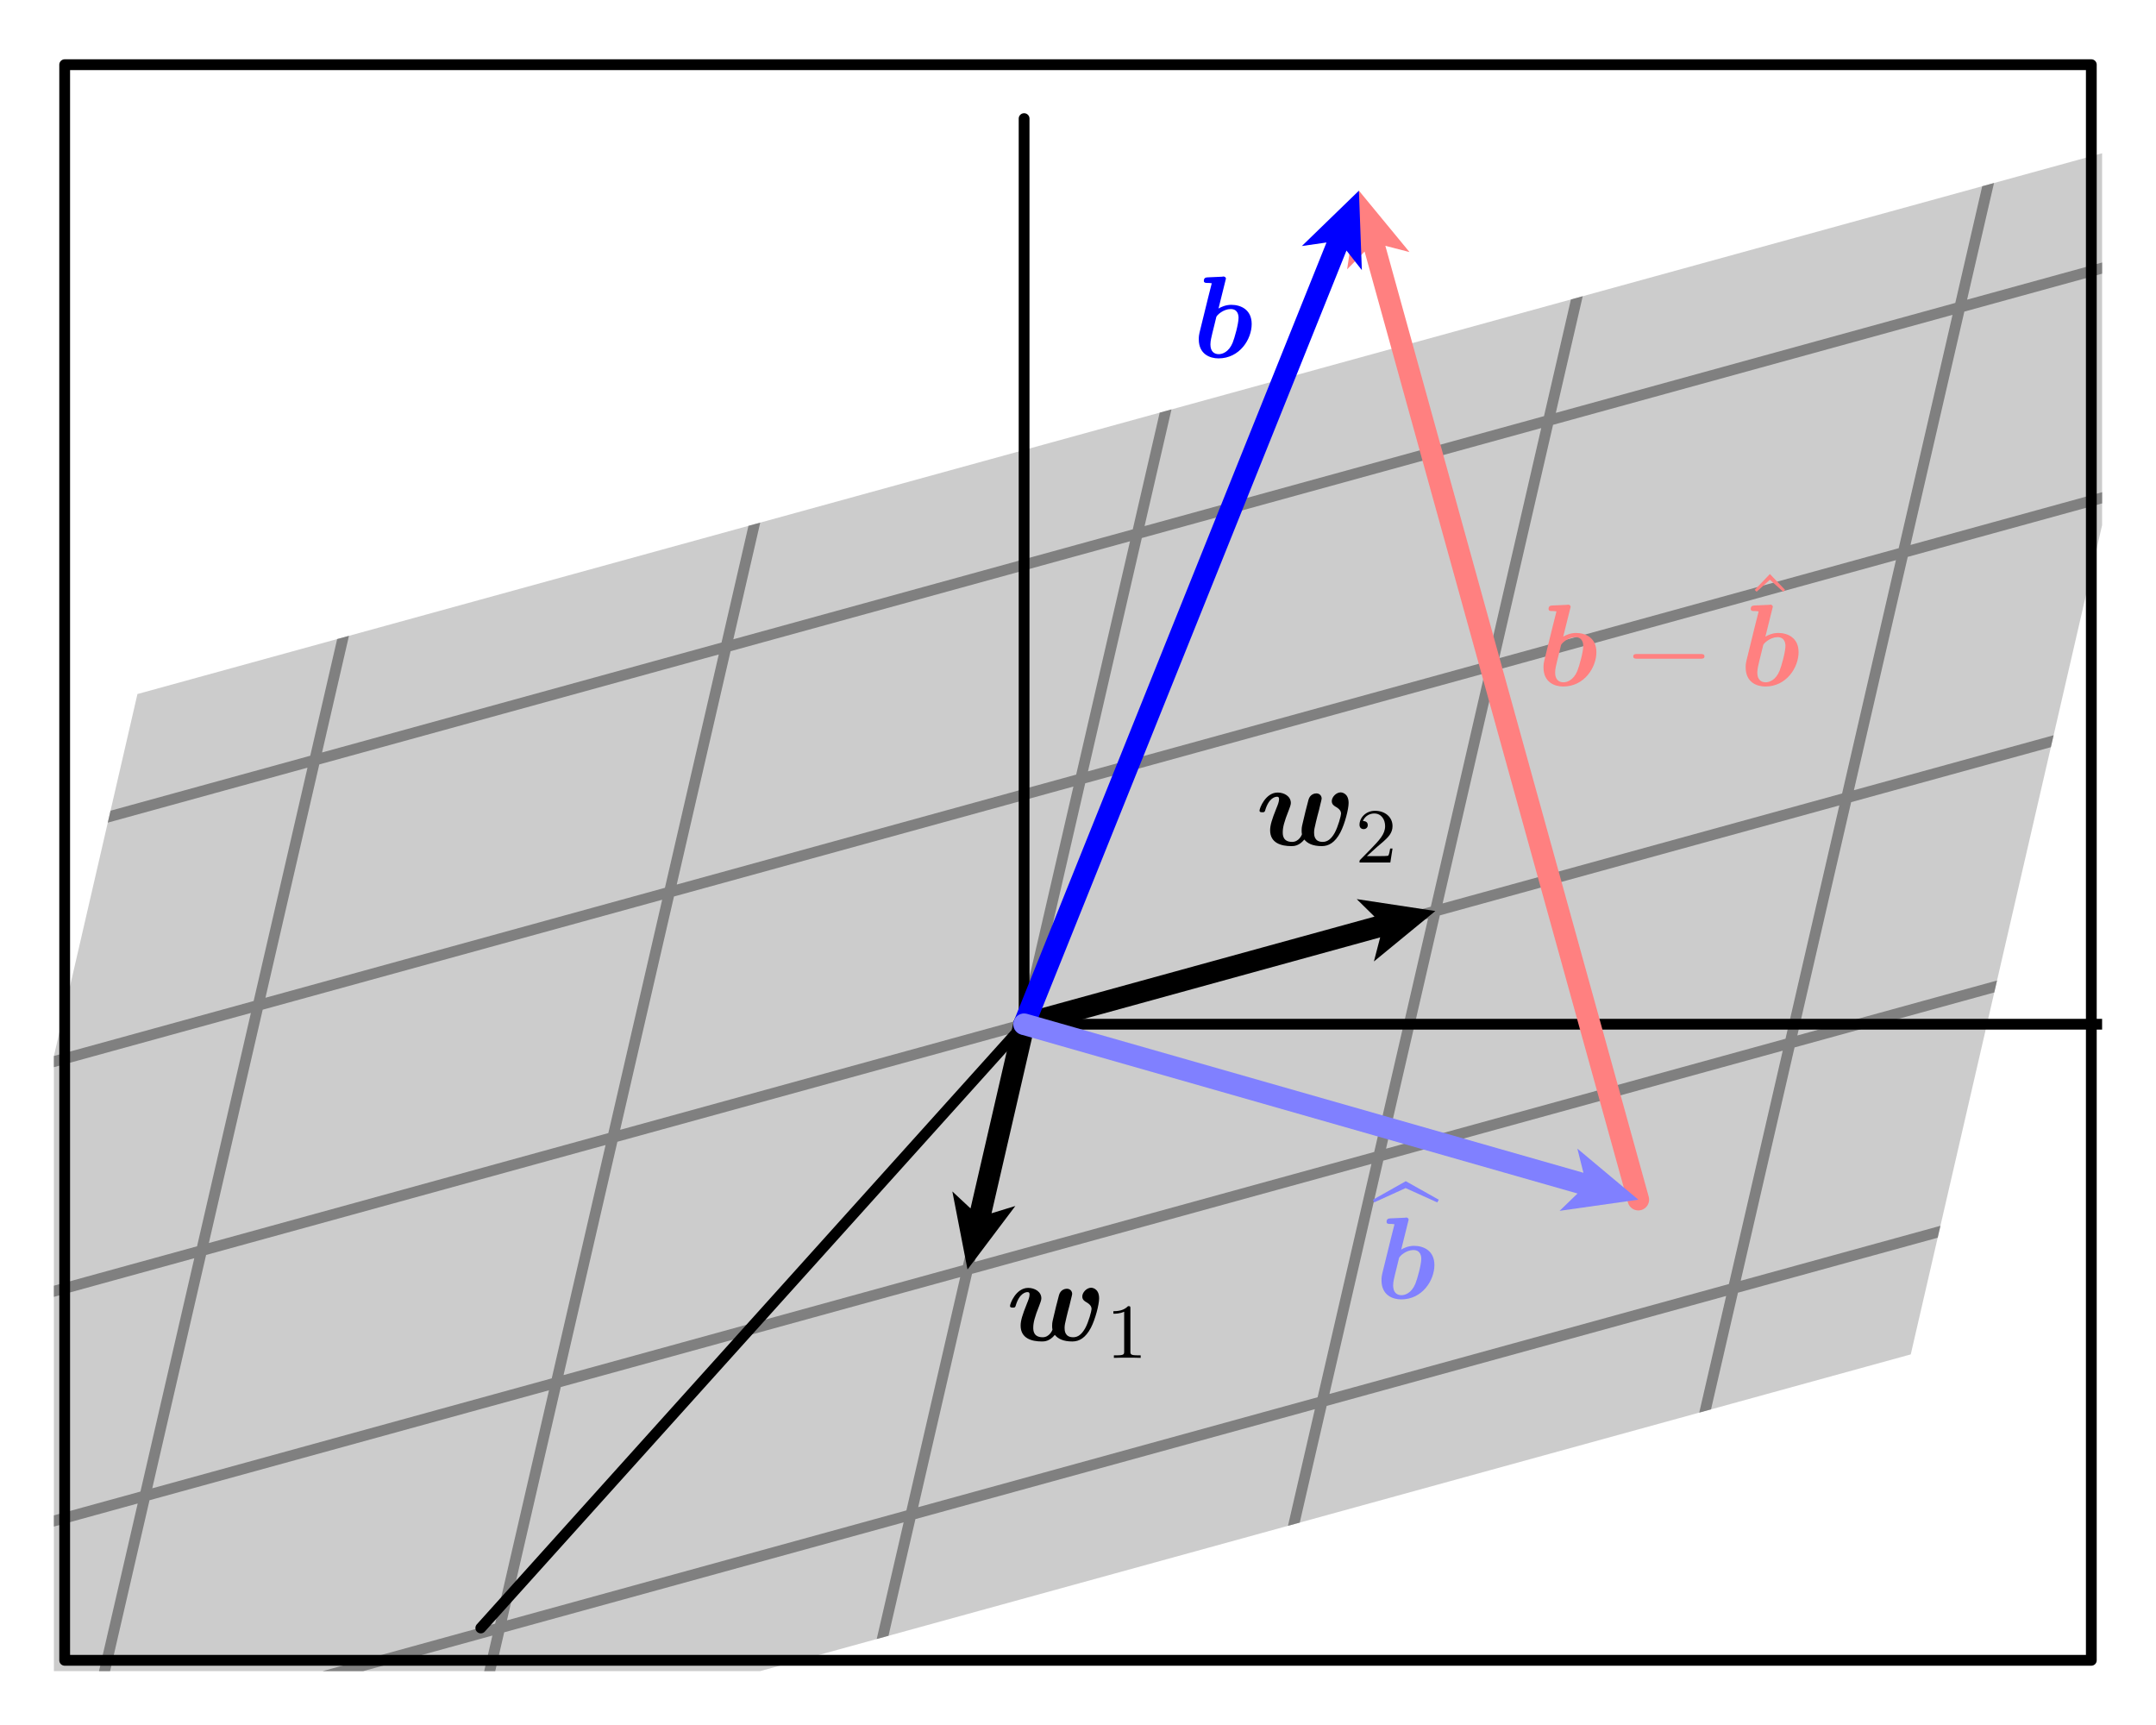
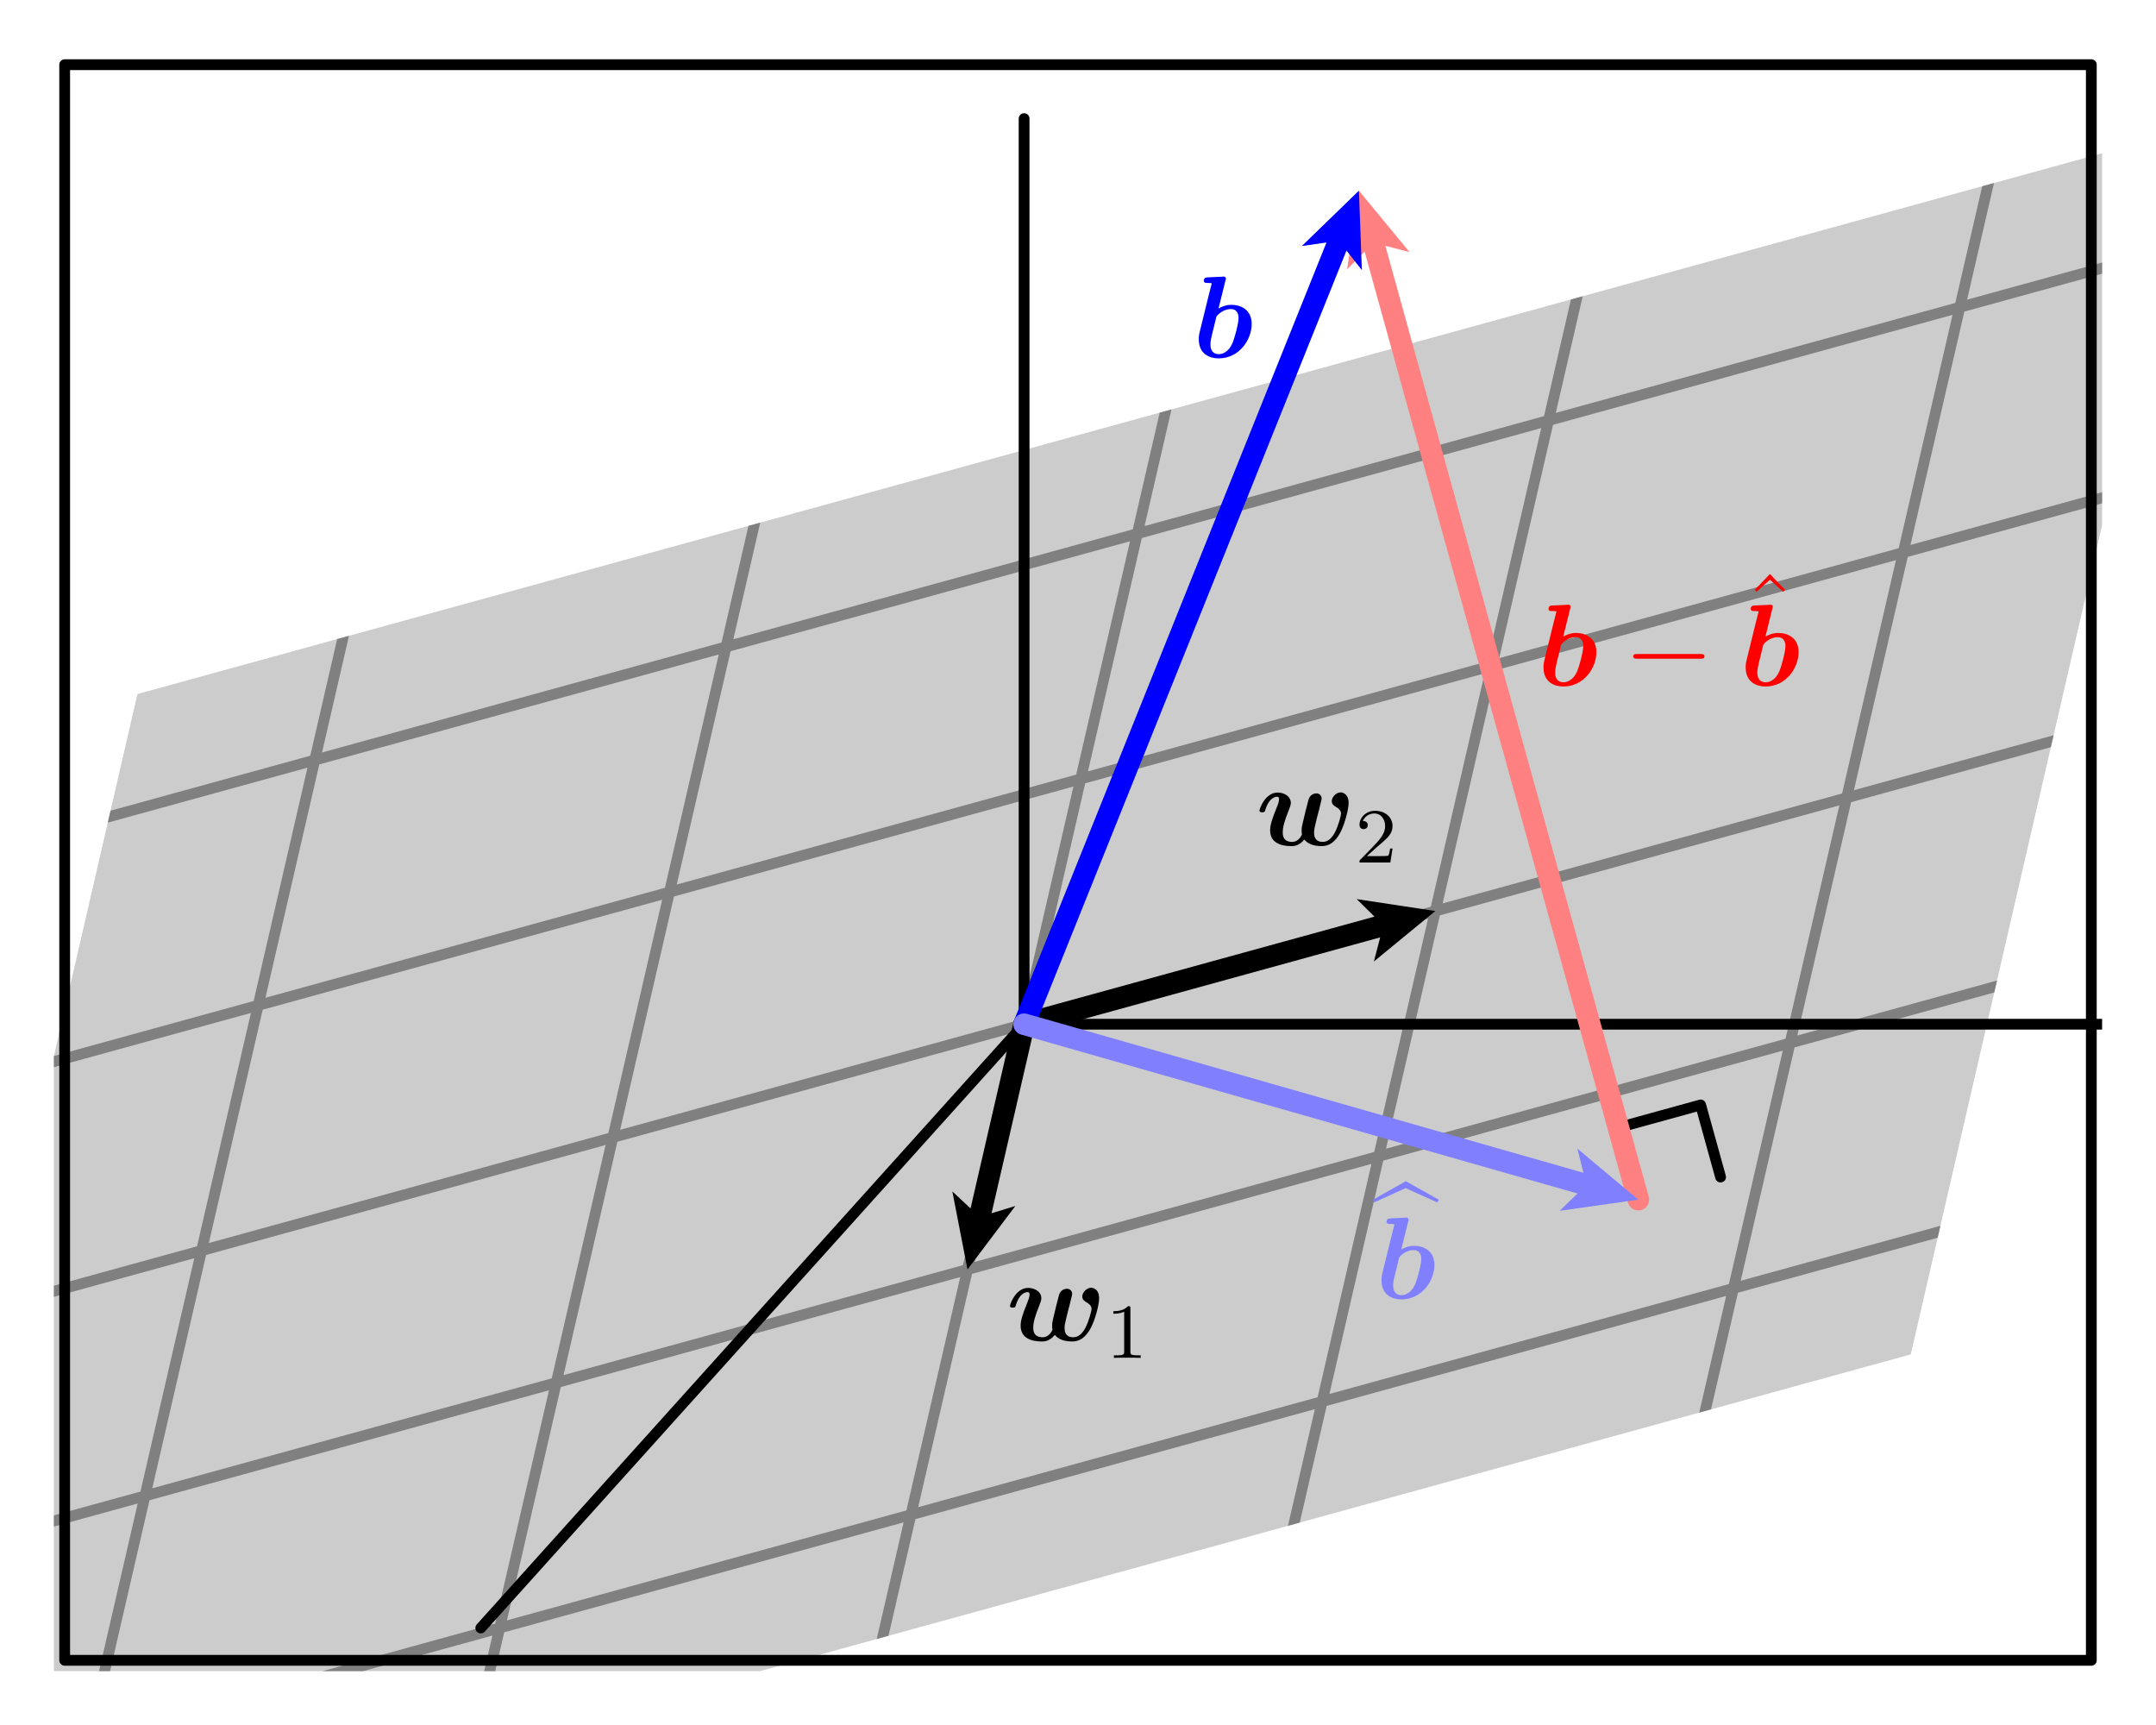
<svg xmlns="http://www.w3.org/2000/svg" xmlns:xlink="http://www.w3.org/1999/xlink" width="200pt" height="160pt" viewBox="0 0 200 160" version="1.1">
  <defs>
    <g>
      <symbol overflow="visible" id="glyph0-0">
        <path style="stroke:none;" d="" />
      </symbol>
      <symbol overflow="visible" id="glyph0-1">
        <path style="stroke:none;" d="M 6 -3.828 C 6.047 -4 6.109 -4.266 6.109 -4.312 C 6.109 -4.562 5.938 -4.797 5.609 -4.797 C 5.438 -4.797 5.031 -4.703 4.891 -4.219 C 4.703 -3.547 4.516 -2.75 4.344 -2.016 C 4.25 -1.641 4.25 -1.5 4.25 -1.359 C 4.25 -1.062 4.281 -1.078 4.281 -1.016 C 4.281 -0.953 4 -0.297 3.375 -0.297 C 2.5 -0.297 2.5 -0.953 2.5 -1.188 C 2.5 -1.641 2.625 -2.156 3.062 -3.25 C 3.141 -3.469 3.25 -3.719 3.25 -3.906 C 3.25 -4.531 2.625 -4.875 2.031 -4.875 C 0.891 -4.875 0.344 -3.406 0.344 -3.203 C 0.344 -3.047 0.5 -3.047 0.609 -3.047 C 0.734 -3.047 0.812 -3.047 0.859 -3.188 C 1.203 -4.391 1.797 -4.484 1.969 -4.484 C 2.031 -4.484 2.156 -4.484 2.156 -4.266 C 2.156 -4.016 2.047 -3.75 1.906 -3.406 C 1.484 -2.359 1.328 -1.828 1.328 -1.375 C 1.328 -0.188 2.359 0.094 3.297 0.094 C 3.516 0.094 4 0.094 4.5 -0.516 C 4.797 -0.156 5.281 0.094 6.125 0.094 C 6.766 0.094 7.344 -0.234 7.844 -1.172 C 8.266 -1.984 8.609 -3.344 8.609 -3.906 C 8.609 -4.891 7.875 -4.891 7.875 -4.891 C 7.453 -4.891 7.047 -4.453 7.047 -4.078 C 7.047 -3.766 7.281 -3.641 7.375 -3.578 C 7.797 -3.344 7.906 -3.141 7.906 -2.906 C 7.906 -2.75 7.641 -1.719 7.312 -1.125 C 7 -0.578 6.656 -0.297 6.203 -0.297 C 5.422 -0.297 5.406 -0.938 5.406 -1.156 C 5.406 -1.438 5.453 -1.594 5.578 -2.141 C 5.656 -2.453 5.781 -2.984 5.859 -3.234 Z M 6 -3.828 " />
      </symbol>
      <symbol overflow="visible" id="glyph0-2">
        <path style="stroke:none;" d="M 3.031 -7.109 C 3.078 -7.266 3.078 -7.281 3.078 -7.297 C 3.078 -7.438 2.953 -7.5 2.844 -7.5 C 2.797 -7.5 2.781 -7.5 2.766 -7.484 L 1.375 -7.422 C 1.219 -7.406 1.031 -7.391 1.031 -7.094 C 1.031 -6.906 1.234 -6.906 1.312 -6.906 C 1.422 -6.906 1.625 -6.906 1.766 -6.875 C 1.672 -6.516 1.562 -6.047 1.453 -5.641 L 0.719 -2.656 C 0.562 -2.047 0.562 -1.922 0.562 -1.672 C 0.562 -0.297 1.594 0.094 2.391 0.094 C 4.344 0.094 5.469 -1.672 5.469 -3.094 C 5.469 -4.422 4.469 -4.875 3.578 -4.875 C 3.062 -4.875 2.625 -4.672 2.391 -4.531 Z M 2.422 -0.297 C 2 -0.297 1.641 -0.531 1.641 -1.203 C 1.641 -1.547 1.75 -1.938 1.828 -2.281 C 1.938 -2.688 2.109 -3.438 2.188 -3.75 C 2.25 -3.938 2.859 -4.484 3.516 -4.484 C 4.188 -4.484 4.25 -3.906 4.25 -3.672 C 4.25 -3.109 3.875 -1.781 3.703 -1.359 C 3.344 -0.484 2.734 -0.297 2.422 -0.297 Z M 2.422 -0.297 " />
      </symbol>
      <symbol overflow="visible" id="glyph1-0">
        <path style="stroke:none;" d="" />
      </symbol>
      <symbol overflow="visible" id="glyph1-1">
        <path style="stroke:none;" d="M 2.266 -4.594 C 2.266 -4.781 2.25 -4.797 2.047 -4.797 C 1.75 -4.5 1.375 -4.328 0.688 -4.328 L 0.688 -4.094 C 0.891 -4.094 1.281 -4.094 1.688 -4.281 L 1.688 -0.594 C 1.688 -0.328 1.672 -0.234 0.984 -0.234 L 0.734 -0.234 L 0.734 0 C 1.031 -0.016 1.656 -0.016 1.969 -0.016 C 2.297 -0.016 2.922 -0.016 3.219 0 L 3.219 -0.234 L 2.969 -0.234 C 2.281 -0.234 2.266 -0.328 2.266 -0.594 Z M 2.266 -4.594 " />
      </symbol>
      <symbol overflow="visible" id="glyph1-2">
        <path style="stroke:none;" d="M 2.031 -1.469 C 2.141 -1.578 2.453 -1.812 2.562 -1.922 C 3.016 -2.328 3.438 -2.719 3.438 -3.375 C 3.438 -4.234 2.719 -4.797 1.812 -4.797 C 0.953 -4.797 0.375 -4.141 0.375 -3.5 C 0.375 -3.141 0.656 -3.094 0.766 -3.094 C 0.922 -3.094 1.141 -3.203 1.141 -3.469 C 1.141 -3.844 0.781 -3.844 0.688 -3.844 C 0.906 -4.375 1.391 -4.547 1.734 -4.547 C 2.406 -4.547 2.75 -3.984 2.75 -3.375 C 2.75 -2.625 2.219 -2.078 1.375 -1.203 L 0.469 -0.281 C 0.375 -0.188 0.375 -0.188 0.375 0 L 3.234 0 L 3.438 -1.297 L 3.219 -1.297 C 3.188 -1.141 3.141 -0.781 3.047 -0.641 C 3 -0.594 2.453 -0.594 2.344 -0.594 L 1.062 -0.594 Z M 2.031 -1.469 " />
      </symbol>
      <symbol overflow="visible" id="glyph2-0">
        <path style="stroke:none;" d="" />
      </symbol>
      <symbol overflow="visible" id="glyph2-1">
        <path style="stroke:none;" d="M 2.984 -7.391 L 5.922 -6.062 L 6.062 -6.312 L 3 -8.031 L -0.047 -6.312 L 0.062 -6.062 Z M 2.984 -7.391 " />
      </symbol>
      <symbol overflow="visible" id="glyph3-0">
        <path style="stroke:none;" d="" />
      </symbol>
      <symbol overflow="visible" id="glyph3-1">
        <path style="stroke:none;" d="M 7.109 -2.484 C 7.297 -2.484 7.5 -2.484 7.5 -2.703 C 7.5 -2.922 7.297 -2.922 7.109 -2.922 L 1.281 -2.922 C 1.094 -2.922 0.891 -2.922 0.891 -2.703 C 0.891 -2.484 1.094 -2.484 1.281 -2.484 Z M 7.109 -2.484 " />
      </symbol>
      <symbol overflow="visible" id="glyph4-0">
        <path style="stroke:none;" d="" />
      </symbol>
      <symbol overflow="visible" id="glyph4-1">
        <path style="stroke:none;" d="M 2.641 -7.5 L 1.234 -6.031 L 1.406 -5.859 L 2.641 -6.969 L 3.875 -5.859 L 4.047 -6.031 Z M 2.641 -7.5 " />
      </symbol>
    </g>
    <clipPath id="clip1">
      <path d="M 5 11 L 195 11 L 195 155 L 5 155 Z M 5 11 " />
    </clipPath>
    <clipPath id="clip2">
      <path d="M 5 11 L 195 11 L 195 155 L 5 155 Z M 5 11 " />
    </clipPath>
    <clipPath id="clip3">
      <path d="M 12.75 64.375 L -13.5 178.125 L 177.25 125.625 L 203.5 11.875 Z M 12.75 64.375 " />
    </clipPath>
    <clipPath id="clip4">
      <path d="M 44 10 L 195 10 L 195 152 L 44 152 Z M 44 10 " />
    </clipPath>
  </defs>
  <g id="surface1">
    <g clip-path="url(#clip1)" clip-rule="nonzero">
      <path style=" stroke:none;fill-rule:nonzero;fill:rgb(80.077%,80.077%,80.077%);fill-opacity:1;" d="M 12.75 64.375 L -13.5 178.125 L 177.25 125.625 L 203.5 11.875 Z M 12.75 64.375 " />
    </g>
    <g clip-path="url(#clip2)" clip-rule="nonzero">
      <g clip-path="url(#clip3)" clip-rule="nonzero">
        <path style="fill:none;stroke-width:10;stroke-linecap:round;stroke-linejoin:round;stroke:rgb(50%,50%,50%);stroke-opacity:1;stroke-miterlimit:10;" d="M -366.016 1140 L 2686.016 1980 M -418.516 912.5 L 2633.516 1752.5 M -471.016 685 L 2581.016 1525 M -523.516 457.5 L 2528.516 1297.5 M -576.016 230 L 2476.016 1070 M -628.516 2.5 L 2423.516 842.5 M -681.016 -225 L 2371.016 615 M -733.516 -452.5 L 2318.516 387.5 M -786.016 -680 L 2266.016 160 M -366.016 1140 L -786.016 -680 M 15.508 1245 L -404.492 -575 M 396.992 1350 L -23.008 -470 M 778.516 1455 L 358.516 -365 M 1160 1560 L 740 -260 M 1541.484 1665 L 1121.484 -155 M 1923.008 1770 L 1503.008 -50 M 2304.492 1875 L 1884.492 55 M 2686.016 1980 L 2266.016 160 " transform="matrix(0.1,0,0,-0.1,0,160)" />
      </g>
    </g>
    <g clip-path="url(#clip4)" clip-rule="nonzero">
      <path style="fill:none;stroke-width:10;stroke-linecap:round;stroke-linejoin:round;stroke:rgb(0%,0%,0%);stroke-opacity:1;stroke-miterlimit:10;" d="M 950 650 L 2770 650 M 950 650 L 950 1490 M 950 650 L 446.016 90 " transform="matrix(0.1,0,0,-0.1,0,160)" />
    </g>
+     <path style="fill:none;stroke-width:10;stroke-linecap:round;stroke-linejoin:round;stroke:rgb(0%,0%,0%);stroke-opacity:1;stroke-miterlimit:10;" d="M 1501.289 554.102 L 1577.578 575.117 L 1596.094 508.242 " transform="matrix(0.1,0,0,-0.1,0,160)" />
    <path style=" stroke:none;fill-rule:nonzero;fill:rgb(100%,50%,50%);fill-opacity:1;" d="M 152.945 111.008 L 128.512 22.801 L 130.75 23.379 L 126.059 17.684 L 124.965 24.98 L 126.586 23.332 L 151.016 111.543 C 151.164 112.074 151.715 112.387 152.246 112.238 C 152.777 112.09 153.09 111.539 152.945 111.008 " />
    <path style=" stroke:none;fill-rule:nonzero;fill:rgb(0%,0%,0%);fill-opacity:1;" d="M 94.027 94.773 L 90.031 112.086 L 88.344 110.512 L 89.75 117.75 L 94.188 111.859 L 91.98 112.535 L 95.973 95.227 C 96.098 94.688 95.762 94.148 95.227 94.027 C 94.688 93.902 94.148 94.238 94.027 94.773 " />
    <path style=" stroke:none;fill-rule:nonzero;fill:rgb(0%,0%,0%);fill-opacity:1;" d="M 95.266 95.965 L 128.031 86.945 L 127.449 89.18 L 133.148 84.5 L 125.855 83.395 L 127.504 85.02 L 94.734 94.035 C 94.203 94.184 93.891 94.734 94.035 95.266 C 94.184 95.797 94.734 96.109 95.266 95.965 " />
    <path style=" stroke:none;fill-rule:nonzero;fill:rgb(0%,0%,100%);fill-opacity:1;" d="M 95.93 95.371 L 124.906 23.238 L 126.332 25.055 L 126.059 17.684 L 120.766 22.82 L 123.051 22.492 L 94.074 94.629 C 93.867 95.141 94.113 95.723 94.629 95.926 C 95.141 96.133 95.723 95.887 95.93 95.371 " />
    <path style=" stroke:none;fill-rule:nonzero;fill:rgb(50%,50%,100%);fill-opacity:1;" d="M 94.727 95.961 L 146.336 110.703 L 144.676 112.309 L 151.98 111.273 L 146.324 106.539 L 146.887 108.781 L 95.273 94.039 C 94.742 93.887 94.191 94.195 94.039 94.727 C 93.887 95.258 94.195 95.809 94.727 95.961 " />
    <g style="fill:rgb(0%,0%,0%);fill-opacity:1;">
      <use xlink:href="#glyph0-1" x="93.35" y="124.332" />
    </g>
    <g style="fill:rgb(0%,0%,0%);fill-opacity:1;">
      <use xlink:href="#glyph1-1" x="102.595" y="125.946" />
    </g>
    <g style="fill:rgb(0%,0%,0%);fill-opacity:1;">
      <use xlink:href="#glyph0-1" x="116.494" y="78.386" />
    </g>
    <g style="fill:rgb(0%,0%,0%);fill-opacity:1;">
      <use xlink:href="#glyph1-2" x="125.739" y="80" />
    </g>
    <g style="fill:rgb(0%,0%,100%);fill-opacity:1;">
      <use xlink:href="#glyph0-2" x="110.643" y="33.148" />
    </g>
    <g style="fill:rgb(50%,50%,100%);fill-opacity:1;">
      <use xlink:href="#glyph2-1" x="127.406" y="117.591" />
    </g>
    <g style="fill:rgb(50%,50%,100%);fill-opacity:1;">
      <use xlink:href="#glyph0-2" x="127.593" y="120.43" />
    </g>
-     <g style="fill:rgb(100%,50%,50%);fill-opacity:1;">
+     <g style="fill:rgb(100%,0%,0%);fill-opacity:1;">
      <use xlink:href="#glyph0-2" x="142.62" y="63.583" />
    </g>
-     <g style="fill:rgb(100%,50%,50%);fill-opacity:1;">
+     <g style="fill:rgb(100%,0%,0%);fill-opacity:1;">
      <use xlink:href="#glyph3-1" x="150.615" y="63.583" />
    </g>
-     <g style="fill:rgb(100%,50%,50%);fill-opacity:1;">
+     <g style="fill:rgb(100%,0%,0%);fill-opacity:1;">
      <use xlink:href="#glyph4-1" x="161.543" y="60.744" />
    </g>
-     <g style="fill:rgb(100%,50%,50%);fill-opacity:1;">
+     <g style="fill:rgb(100%,0%,0%);fill-opacity:1;">
      <use xlink:href="#glyph0-2" x="161.375" y="63.583" />
    </g>
    <path style="fill:none;stroke-width:10;stroke-linecap:round;stroke-linejoin:round;stroke:rgb(0%,0%,0%);stroke-opacity:1;stroke-miterlimit:10;" d="M 60 60 L 1940 60 L 1940 1540 L 60 1540 Z M 60 60 " transform="matrix(0.1,0,0,-0.1,0,160)" />
  </g>
</svg>
